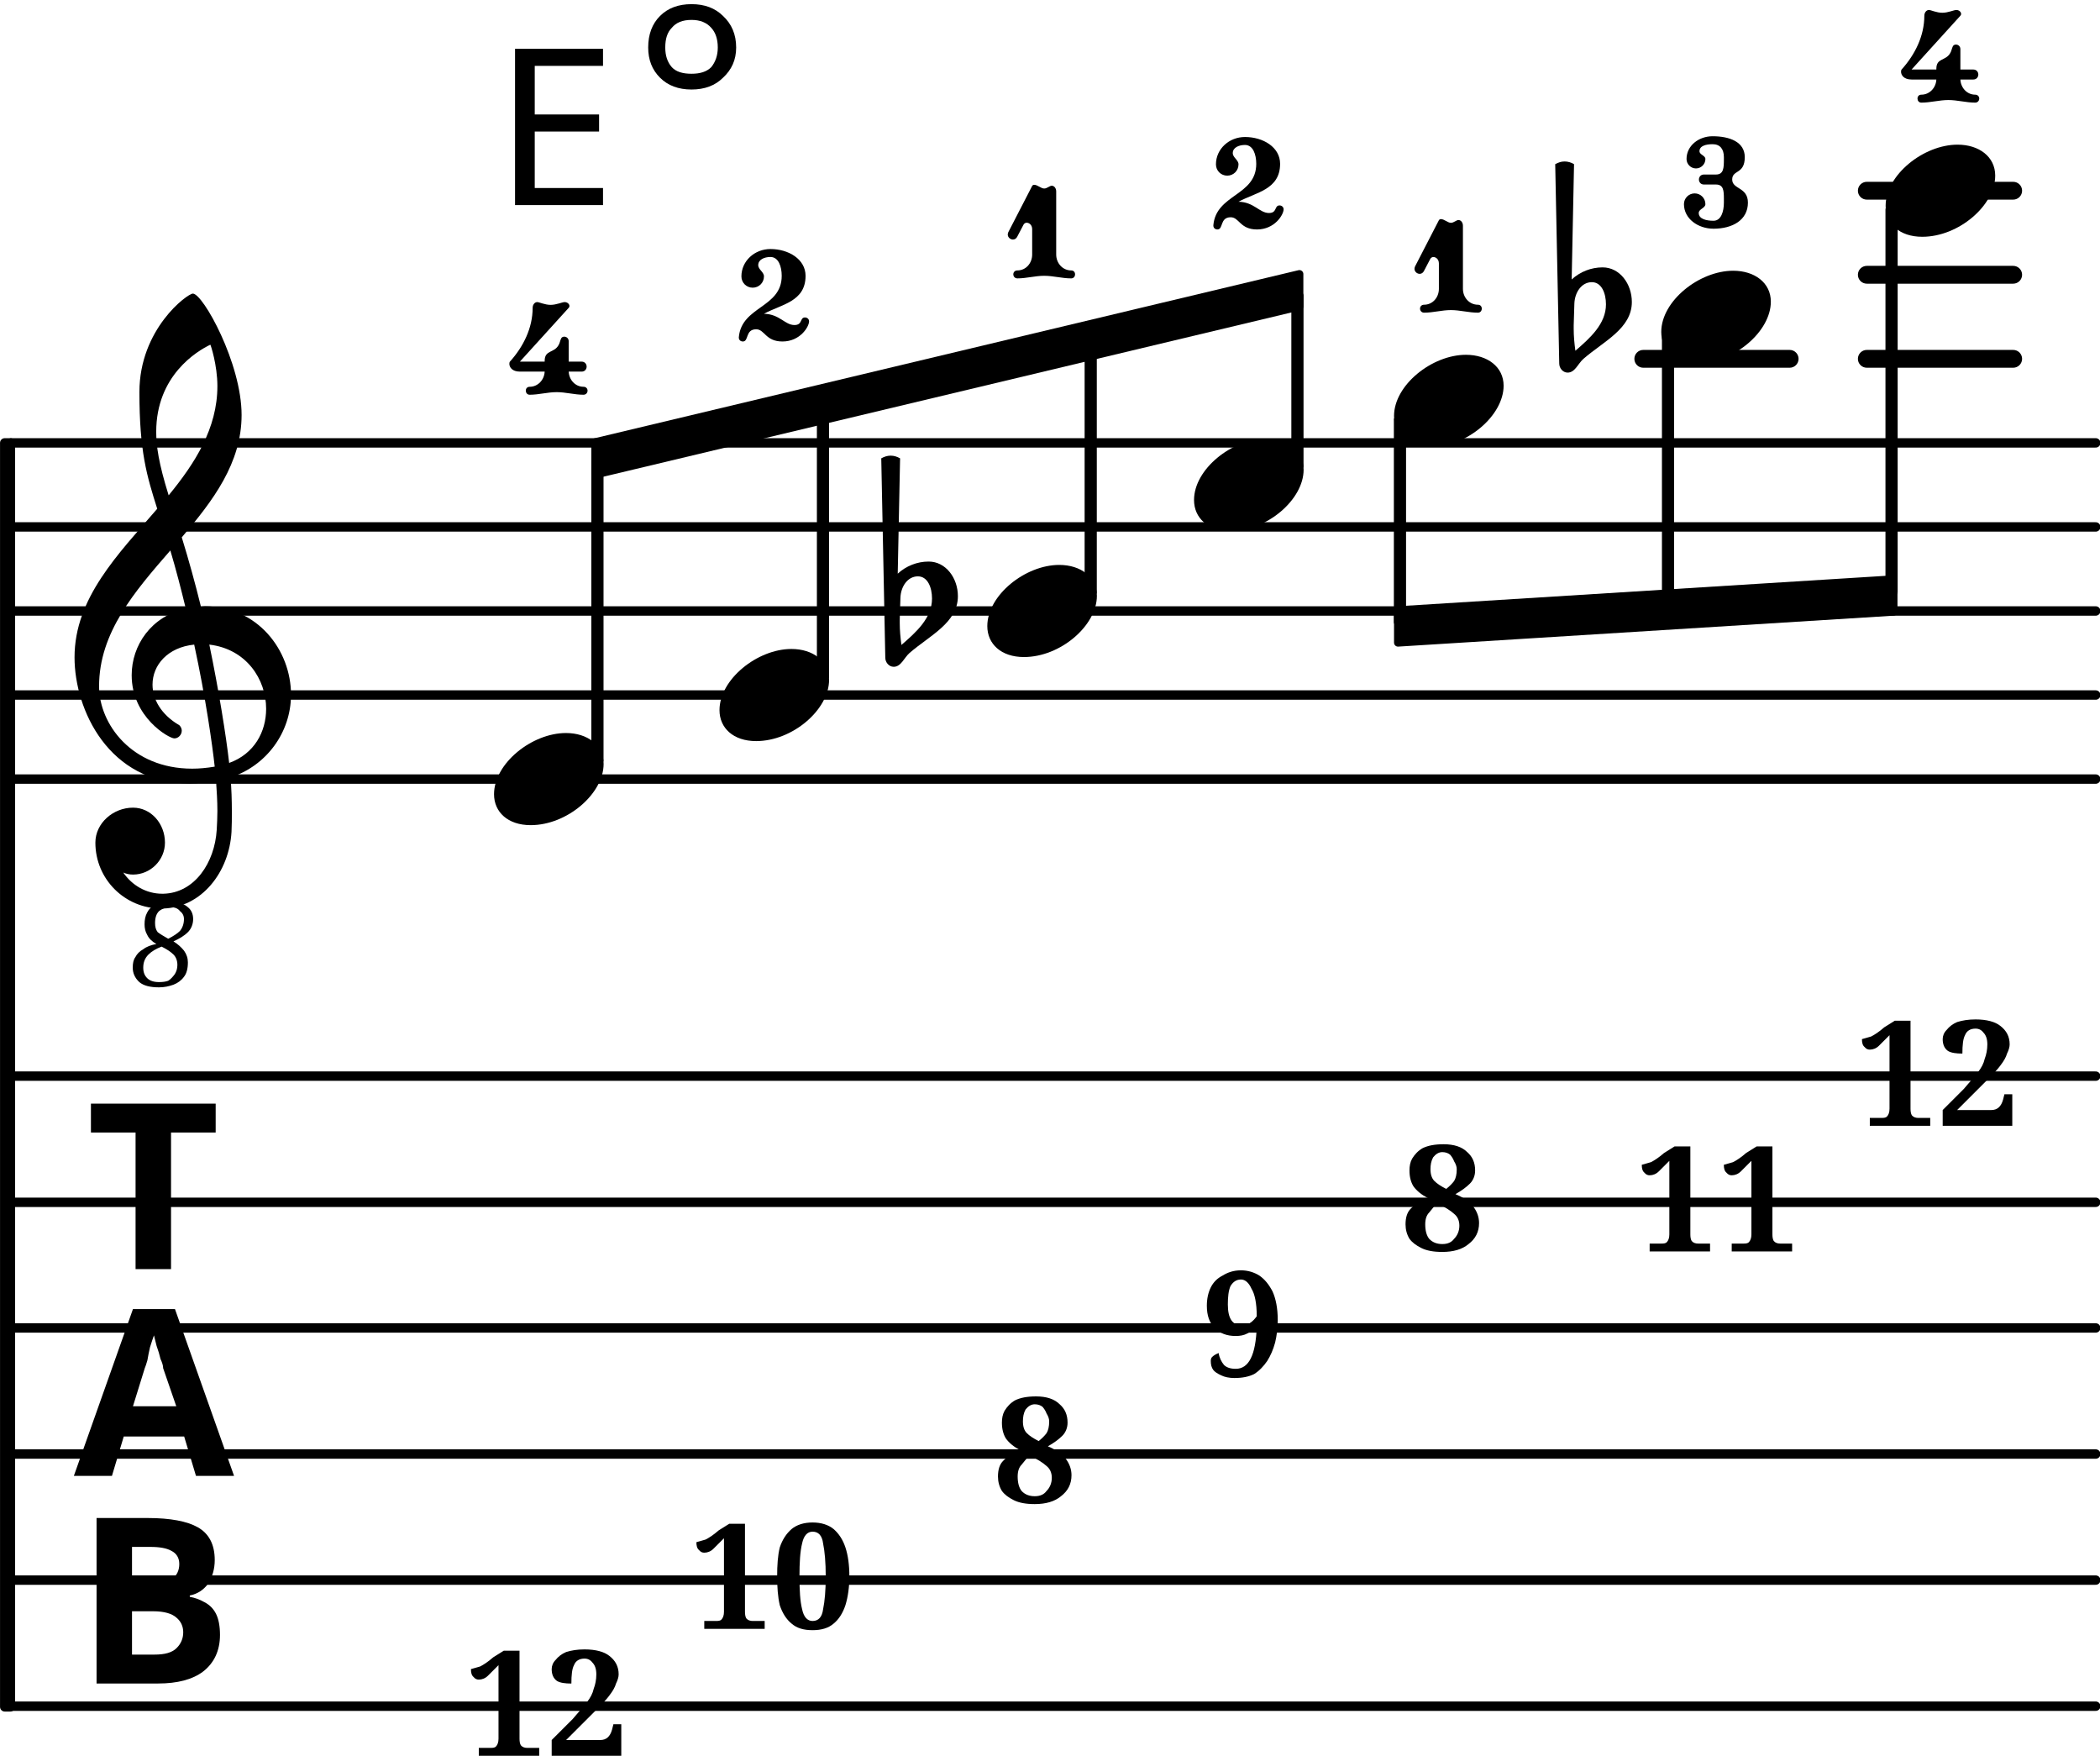
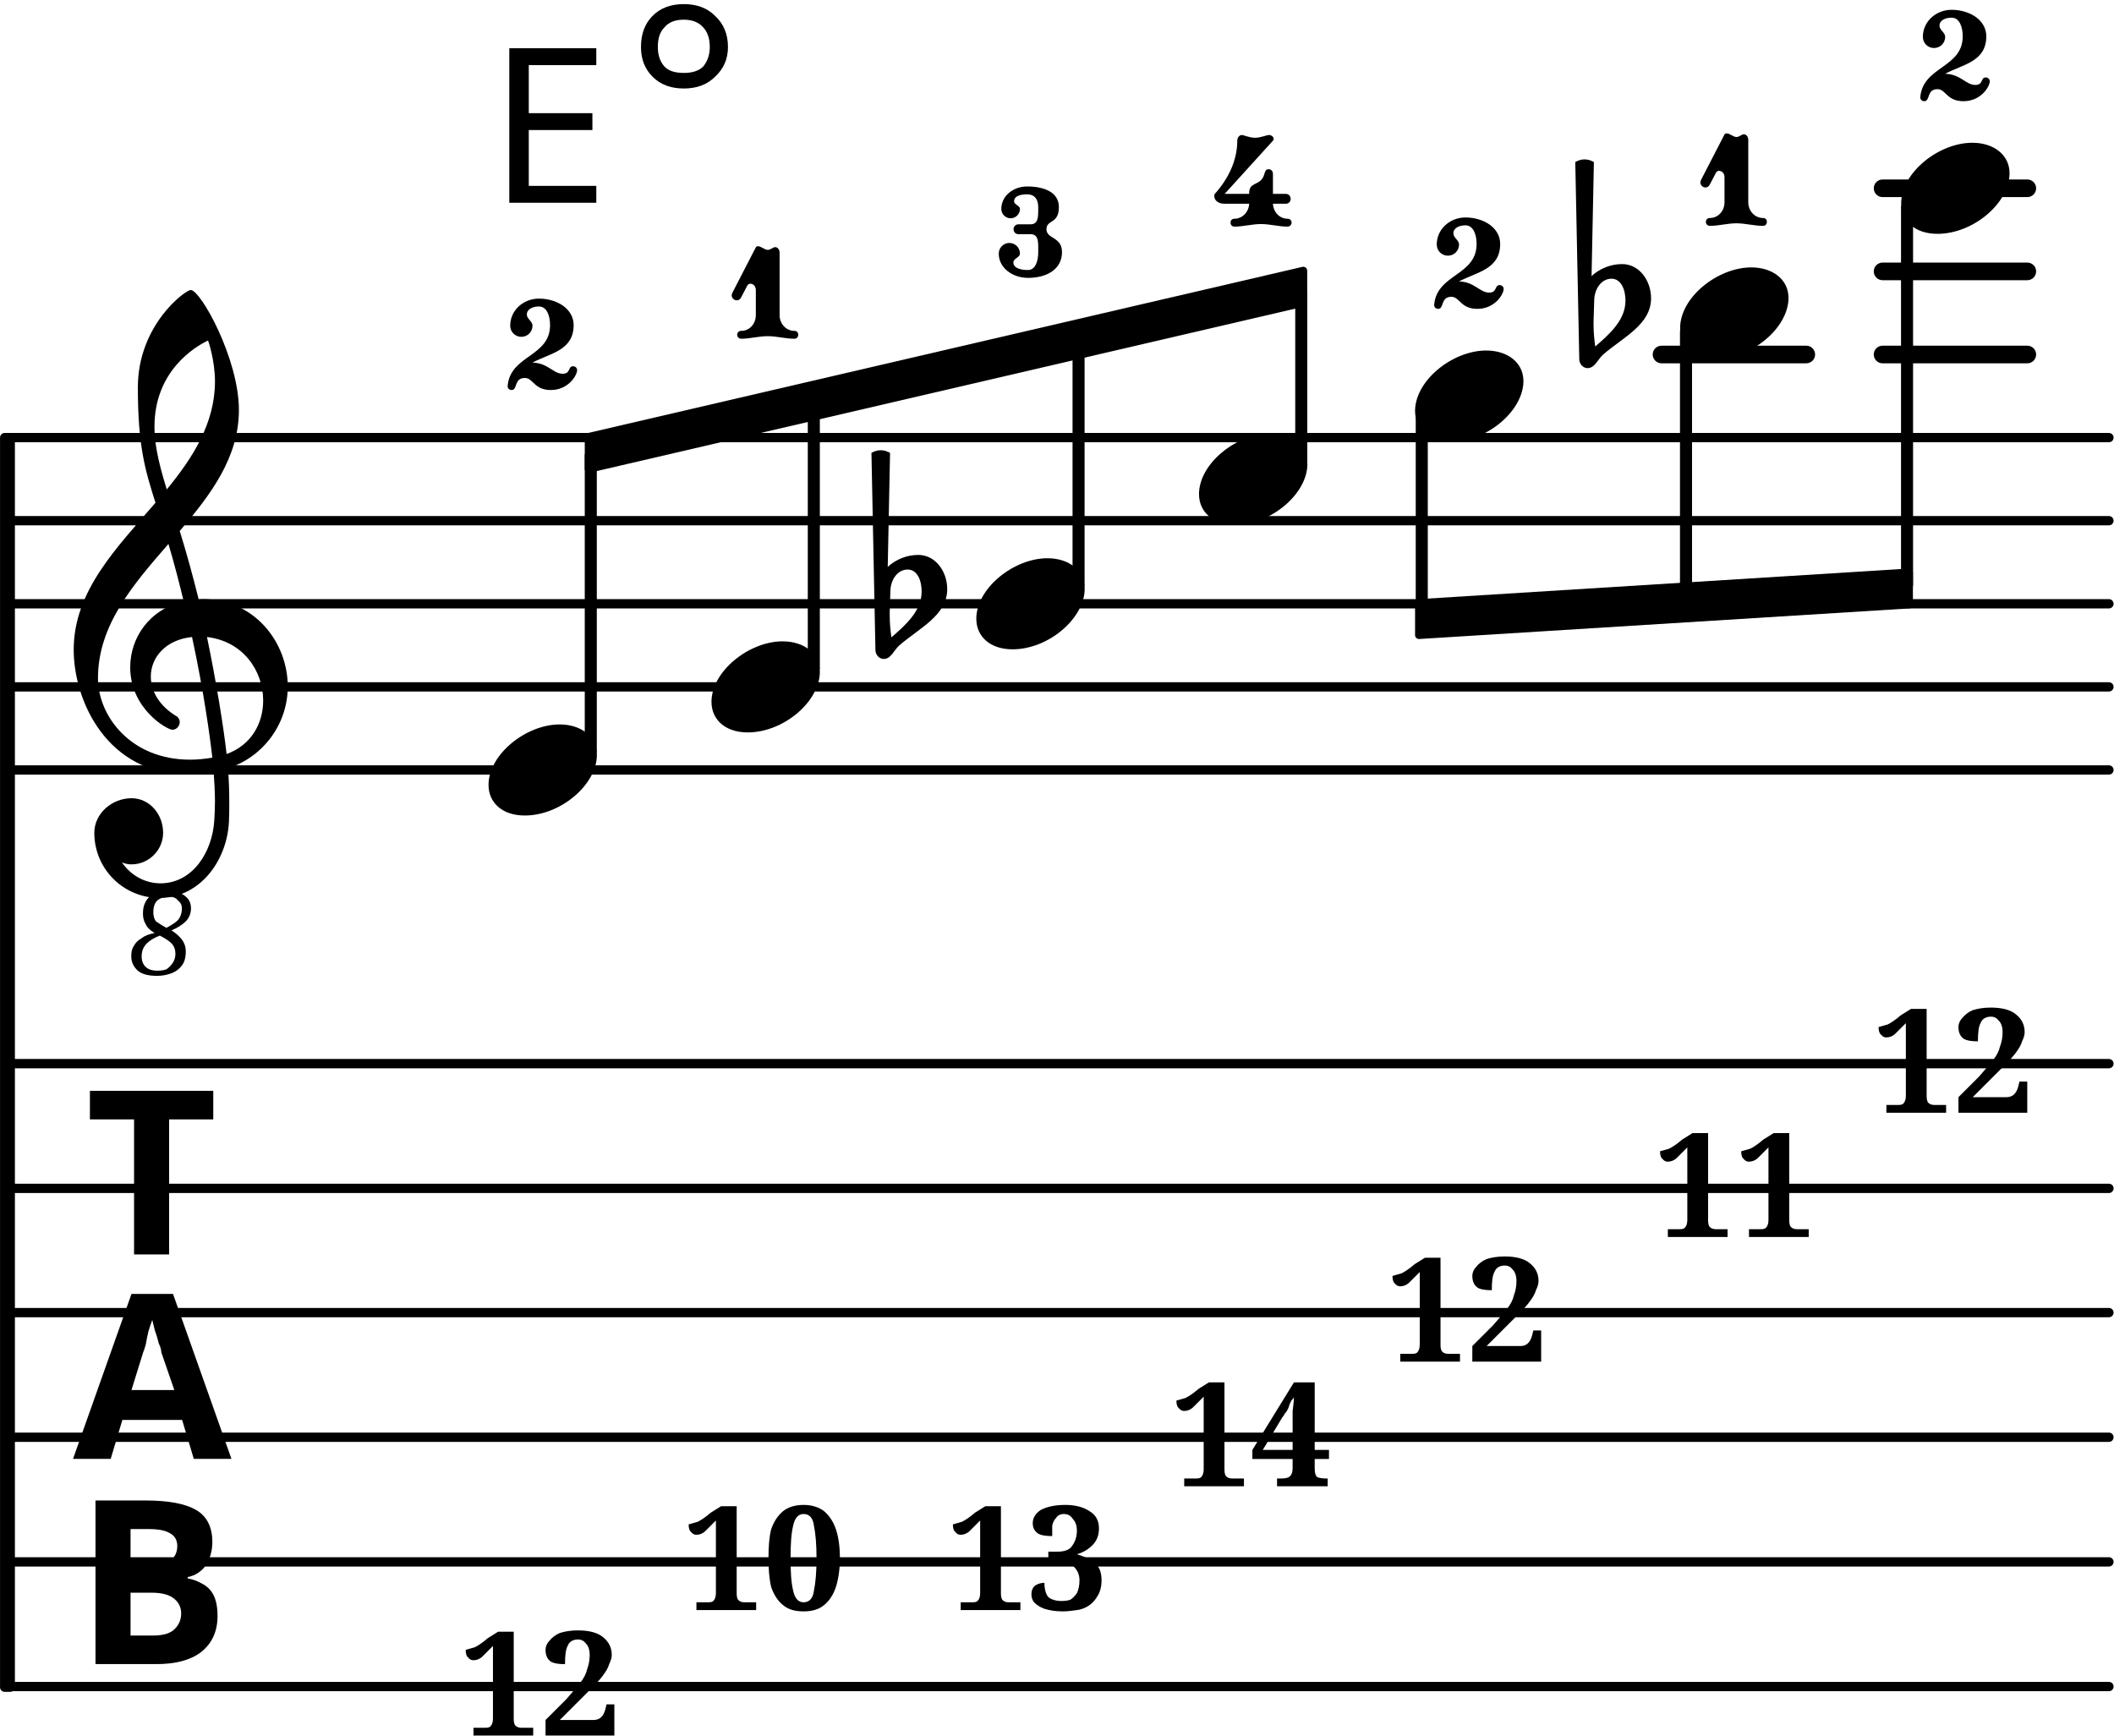
- <svg xmlns="http://www.w3.org/2000/svg" preserveAspectRatio="xMidYMid meet" viewBox="-0.079 -4.829 24.99 20.89">
+ <svg xmlns="http://www.w3.org/2000/svg" preserveAspectRatio="xMidYMid meet" viewBox="-0.079 -4.826 25.44 20.89">
  <g transform="translate(0, -2.56)">
-     <rect x="22.03" y="-0.106" width="1.954" height="0.212" ry="0.106" fill="currentColor" />
+     <rect x="22.47" y="-0.106" width="1.954" height="0.212" ry="0.106" fill="currentColor" />
  </g>
  <g transform="translate(0, -1.56)">
-     <rect x="22.03" y="-0.106" width="1.954" height="0.212" ry="0.106" fill="currentColor" />
+     <rect x="22.47" y="-0.106" width="1.954" height="0.212" ry="0.106" fill="currentColor" />
  </g>
  <g transform="translate(0, -0.5599)">
-     <rect x="22.03" y="-0.106" width="1.954" height="0.212" ry="0.106" fill="currentColor" />
+     <rect x="22.47" y="-0.106" width="1.954" height="0.212" ry="0.106" fill="currentColor" />
  </g>
  <g transform="translate(0, -0.5599)">
-     <rect x="19.37" y="-0.106" width="1.954" height="0.212" ry="0.106" fill="currentColor" />
+     <rect x="19.81" y="-0.106" width="1.954" height="0.212" ry="0.106" fill="currentColor" />
  </g>
  <g transform="translate(0, 4.44)">
-     <line stroke-linejoin="round" stroke-linecap="round" stroke-width="0.112" stroke="currentColor" x1="0.056" y1="0" x2="24.86" y2="0" />
+     <line stroke-linejoin="round" stroke-linecap="round" stroke-width="0.112" stroke="currentColor" x1="0.056" y1="0" x2="25.3" y2="0" />
  </g>
  <g transform="translate(0, 3.44)">
-     <line stroke-linejoin="round" stroke-linecap="round" stroke-width="0.112" stroke="currentColor" x1="0.056" y1="0" x2="24.86" y2="0" />
+     <line stroke-linejoin="round" stroke-linecap="round" stroke-width="0.112" stroke="currentColor" x1="0.056" y1="0" x2="25.3" y2="0" />
  </g>
  <g transform="translate(0, 2.44)">
-     <line stroke-linejoin="round" stroke-linecap="round" stroke-width="0.112" stroke="currentColor" x1="0.056" y1="0" x2="24.86" y2="0" />
+     <line stroke-linejoin="round" stroke-linecap="round" stroke-width="0.112" stroke="currentColor" x1="0.056" y1="0" x2="25.3" y2="0" />
  </g>
  <g transform="translate(0, 1.44)">
-     <line stroke-linejoin="round" stroke-linecap="round" stroke-width="0.112" stroke="currentColor" x1="0.056" y1="0" x2="24.86" y2="0" />
+     <line stroke-linejoin="round" stroke-linecap="round" stroke-width="0.112" stroke="currentColor" x1="0.056" y1="0" x2="25.3" y2="0" />
  </g>
  <g transform="translate(0, 0.4401)">
-     <line stroke-linejoin="round" stroke-linecap="round" stroke-width="0.112" stroke="currentColor" x1="0.056" y1="0" x2="24.86" y2="0" />
+     <line stroke-linejoin="round" stroke-linecap="round" stroke-width="0.112" stroke="currentColor" x1="0.056" y1="0" x2="25.3" y2="0" />
  </g>
  <g transform="translate(0, 15.47)">
-     <line stroke-linejoin="round" stroke-linecap="round" stroke-width="0.112" stroke="currentColor" x1="0.056" y1="0" x2="24.86" y2="0" />
+     <line stroke-linejoin="round" stroke-linecap="round" stroke-width="0.112" stroke="currentColor" x1="0.056" y1="0" x2="25.3" y2="0" />
  </g>
  <g transform="translate(0, 13.97)">
-     <line stroke-linejoin="round" stroke-linecap="round" stroke-width="0.112" stroke="currentColor" x1="0.056" y1="0" x2="24.86" y2="0" />
+     <line stroke-linejoin="round" stroke-linecap="round" stroke-width="0.112" stroke="currentColor" x1="0.056" y1="0" x2="25.3" y2="0" />
  </g>
  <g transform="translate(0, 12.47)">
-     <line stroke-linejoin="round" stroke-linecap="round" stroke-width="0.112" stroke="currentColor" x1="0.056" y1="0" x2="24.86" y2="0" />
+     <line stroke-linejoin="round" stroke-linecap="round" stroke-width="0.112" stroke="currentColor" x1="0.056" y1="0" x2="25.3" y2="0" />
  </g>
  <g transform="translate(0, 10.97)">
-     <line stroke-linejoin="round" stroke-linecap="round" stroke-width="0.112" stroke="currentColor" x1="0.056" y1="0" x2="24.86" y2="0" />
+     <line stroke-linejoin="round" stroke-linecap="round" stroke-width="0.112" stroke="currentColor" x1="0.056" y1="0" x2="25.3" y2="0" />
  </g>
  <g transform="translate(0, 9.475)">
-     <line stroke-linejoin="round" stroke-linecap="round" stroke-width="0.112" stroke="currentColor" x1="0.056" y1="0" x2="24.86" y2="0" />
+     <line stroke-linejoin="round" stroke-linecap="round" stroke-width="0.112" stroke="currentColor" x1="0.056" y1="0" x2="25.3" y2="0" />
  </g>
  <g transform="translate(0, 7.974)">
-     <line stroke-linejoin="round" stroke-linecap="round" stroke-width="0.112" stroke="currentColor" x1="0.056" y1="0" x2="24.86" y2="0" />
+     <line stroke-linejoin="round" stroke-linecap="round" stroke-width="0.112" stroke="currentColor" x1="0.056" y1="0" x2="25.3" y2="0" />
  </g>
-   <g transform="translate(16.51, 2.624)">
+   <g transform="translate(16.95, 2.624)">
    <polygon stroke-linejoin="round" stroke-linecap="round" stroke-width="0.094" fill="currentColor" stroke="currentColor" points="5.944 -0.561 5.944 -0.175 0.047 0.193 0.047 -0.193" />
  </g>
  <g transform="translate(6.958, 0.6243)">
-     <polygon stroke-linejoin="round" stroke-linecap="round" stroke-width="0.094" fill="currentColor" stroke="currentColor" points="8.426 -2.193 8.426 -1.807 0.047 0.193 0.047 -0.193" />
+     <polygon stroke-linejoin="round" stroke-linecap="round" stroke-width="0.094" fill="currentColor" stroke="currentColor" points="8.647 -2.193 8.647 -1.807 0.047 0.193 0.047 -0.193" />
  </g>
-   <g transform="translate(5.8, -2.389)">
+   <g transform="translate(5.8, -2.386)">
    <text font-family="sans" font-size="2.616" text-anchor="start" fill="currentColor">
      <tspan>E</tspan>
    </text>
  </g>
-   <g transform="translate(7.447, -2.389)">
+   <g transform="translate(7.447, -2.386)">
    <text font-family="sans" font-size="3.296" text-anchor="start" fill="currentColor">
      <tspan>°</tspan>
    </text>
  </g>
  <g transform="translate(5.8, 4.44)">
    <path transform="scale(0.004, -0.004)" d="M0 -45c0 92 113 182 214 182c64 0 112 -36 112 -92c0 -88 -108 -182 -217 -182c-68 0 -109 39 -109 92z" fill="currentColor" />
  </g>
-   <g transform="translate(5.989, -0.1328)">
-     <path transform="scale(0.0022, -0.0022)" d="M148 501c10 0 41 -15 72 -15c32 0 63 15 76 15c15 0 26 -11 26 -21c0 -4 -1 -7 -4 -10l-264 -291h134v4c0 60 50 41 75 85c7 11 8 24 14 36c3 7 10 10 17 10c11 0 24 -8 24 -25v-110h70c18 0 27 -14 27 -27s-9 -27 -27 -27h-70c2 -45 36 -82 80 -82c14 0 22 -10 22 -21 s-8 -22 -22 -22c-49 0 -96 14 -145 14s-97 -14 -146 -14c-14 0 -21 11 -21 22s7 21 21 21c44 0 79 37 81 82h-134c-43 0 -57 25 -57 42c0 5 1 10 3 12c73 81 123 182 123 291c0 17 11 31 25 31z" fill="currentColor" />
+   <g transform="translate(6.03, -0.1324)">
+     <path transform="scale(0.0022, -0.0022)" d="M94 66c-60 0 -39 -66 -72 -66c-11 0 -22 7 -22 21v2c15 169 232 158 232 332c0 50 -17 102 -61 102c-33 0 -66 -14 -66 -44c0 -24 31 -37 31 -61c0 -34 -27 -61 -61 -61s-61 27 -61 61c0 84 72 148 157 148c98 0 190 -55 190 -145c0 -140 -131 -154 -225 -205 c85 -2 113 -61 165 -61c45 0 28 41 57 41c11 0 22 -8 22 -21c0 -29 -48 -109 -144 -109c-92 0 -96 66 -142 66z" fill="currentColor" />
  </g>
  <g transform="translate(0.8, 3.44)">
    <path transform="scale(0.004, -0.004)" d="M265 -635h-5c-108 0 -196 87 -196 196c0 58 53 104 112 104c54 0 95 -48 95 -104c0 -52 -43 -95 -95 -95c-10 0 -20 2 -29 6c26 -38 68 -63 116 -63h3zM403 150c28 -135 50 -272 59 -352c75 27 110 93 110 161c0 88 -59 178 -169 191zM75 26c0 -112 97 -245 277 -245 c21 0 43 2 67 6c-7 65 -27 206 -61 363c-79 -8 -124 -61 -124 -119c0 -43 25 -89 80 -121c5 -5 7 -11 7 -16c0 -12 -10 -23 -22 -23c-16 0 -127 63 -127 188c0 89 58 175 161 198c-14 58 -29 116 -46 173c-106 -122 -212 -244 -212 -404zM354 1194c30 0 145 -207 145 -361 c0 -143 -85 -255 -178 -364c21 -68 40 -137 57 -206c4 0 8 1 12 1c156 0 256 -130 256 -263c0 -113 -74 -212 -180 -246c3 -34 4 -68 4 -102c0 -20 0 -40 -1 -60c-7 -120 -89 -225 -204 -228l1 44c93 2 153 92 159 190c1 19 2 37 2 56c0 30 -2 60 -4 90 c-28 -5 -54 -8 -79 -8c-240 0 -342 219 -342 375c0 177 130 307 246 442c-31 98 -53 170 -53 347c0 188 143 293 159 293zM427 919c0 62 -20 123 -21 123c-40 -19 -161 -92 -161 -259c0 -42 7 -93 37 -189c78 95 145 199 145 325z" fill="currentColor" />
  </g>
  <g transform="translate(1.485, 6.902)">
    <text font-family="serif" font-style="italic" font-size="1.386" text-anchor="start" fill="currentColor">
      <tspan>8</tspan>
    </text>
  </g>
  <g transform="translate(5.447, 16.06)">
    <text font-family="serif" font-weight="bold" font-size="1.746" text-anchor="start" fill="currentColor">
      <tspan>12</tspan>
    </text>
  </g>
  <g transform="translate(0.9406, 10.27)">
    <text font-family="sans" font-weight="bold" font-size="2.772" text-anchor="start" fill="currentColor">
      <tspan>T</tspan>
    </text>
  </g>
  <g transform="translate(0.8, 12.73)">
    <text font-family="sans" font-weight="bold" font-size="2.772" text-anchor="start" fill="currentColor">
      <tspan>A</tspan>
    </text>
  </g>
  <g transform="translate(0.8201, 15.2)">
    <text font-family="sans" font-weight="bold" font-size="2.772" text-anchor="start" fill="currentColor">
      <tspan>B</tspan>
    </text>
  </g>
  <g transform="translate(7.03, 2.44)">
-     <rect x="-0.072" y="-1.833" width="0.145" height="3.654" ry="0.047" fill="currentColor" />
+     <rect x="-0.072" y="-1.833" width="0.145" height="3.653" ry="0.047" fill="currentColor" />
  </g>
  <g transform="translate(8.483, 3.44)">
    <path transform="scale(0.004, -0.004)" d="M0 -45c0 92 113 182 214 182c64 0 112 -36 112 -92c0 -88 -108 -182 -217 -182c-68 0 -109 39 -109 92z" fill="currentColor" />
  </g>
-   <g transform="translate(8.713, -0.7662)">
-     <path transform="scale(0.0022, -0.0022)" d="M94 66c-60 0 -39 -66 -72 -66c-11 0 -22 7 -22 21v2c15 169 232 158 232 332c0 50 -17 102 -61 102c-33 0 -66 -14 -66 -44c0 -24 31 -37 31 -61c0 -34 -27 -61 -61 -61s-61 27 -61 61c0 84 72 148 157 148c98 0 190 -55 190 -145c0 -140 -131 -154 -225 -205 c85 -2 113 -61 165 -61c45 0 28 41 57 41c11 0 22 -8 22 -21c0 -29 -48 -109 -144 -109c-92 0 -96 66 -142 66z" fill="currentColor" />
+   <g transform="translate(8.733, -0.7497)">
+     <path transform="scale(0.0022, -0.0022)" d="M194 486c16 0 29 15 41 15c13 0 24 -13 24 -31v-341c0 -47 35 -86 81 -86c14 0 21 -10 21 -21s-7 -22 -21 -22c-49 0 -97 14 -146 14s-96 -14 -145 -14c-14 0 -22 11 -22 22s8 21 22 21c46 0 80 39 80 86v137c0 23 -16 35 -30 35c-7 0 -13 -4 -17 -11l-34 -65 c-5 -10 -14 -15 -23 -15c-14 0 -28 12 -28 27c0 4 1 8 3 13l129 250c2 4 7 6 11 6c18 0 37 -20 54 -20z" fill="currentColor" />
  </g>
  <g transform="translate(8.13, 14.55)">
    <text font-family="serif" font-weight="bold" font-size="1.746" text-anchor="start" fill="currentColor">
      <tspan>10</tspan>
    </text>
  </g>
  <g transform="translate(9.714, 2.44)">
-     <rect x="-0.072" y="-2.466" width="0.145" height="3.287" ry="0.047" fill="currentColor" />
+     <rect x="-0.072" y="-2.45" width="0.145" height="3.27" ry="0.047" fill="currentColor" />
  </g>
  <g transform="translate(11.67, 2.44)">
    <path transform="scale(0.004, -0.004)" d="M0 -45c0 92 113 182 214 182c64 0 112 -36 112 -92c0 -88 -108 -182 -217 -182c-68 0 -109 39 -109 92z" fill="currentColor" />
  </g>
-   <g transform="translate(11.92, -1.517)">
-     <path transform="scale(0.0022, -0.0022)" d="M194 486c16 0 29 15 41 15c13 0 24 -13 24 -31v-341c0 -47 35 -86 81 -86c14 0 21 -10 21 -21s-7 -22 -21 -22c-49 0 -97 14 -146 14s-96 -14 -145 -14c-14 0 -22 11 -22 22s8 21 22 21c46 0 80 39 80 86v137c0 23 -16 35 -30 35c-7 0 -13 -4 -17 -11l-34 -65 c-5 -10 -14 -15 -23 -15c-14 0 -28 12 -28 27c0 4 1 8 3 13l129 250c2 4 7 6 11 6c18 0 37 -20 54 -20z" fill="currentColor" />
+   <g transform="translate(11.94, -1.482)">
+     <path transform="scale(0.0022, -0.0022)" d="M261 266c0 -54 85 -40 85 -125c0 -94 -83 -141 -186 -141c-84 0 -160 54 -160 133c0 32 26 58 58 58s58 -26 58 -58c0 -22 -36 -26 -36 -48c0 -33 42 -42 80 -42c41 0 56 50 56 98v21c0 44 -2 77 -43 77h-65c-18 0 -27 14 -27 27s9 27 27 27h65c42 0 43 36 43 83v11 c0 43 -20 70 -61 70c-34 0 -71 -8 -71 -38c0 -19 32 -23 32 -42c0 -28 -23 -51 -51 -51s-51 23 -51 51c0 72 66 123 141 123c93 0 174 -31 174 -113c0 -94 -68 -67 -68 -121z" fill="currentColor" />
  </g>
-   <g transform="translate(11.75, 13.05)">
+   <g transform="translate(11.31, 14.55)">
    <text font-family="serif" font-weight="bold" font-size="1.746" text-anchor="start" fill="currentColor">
-       <tspan>8</tspan>
+       <tspan>13</tspan>
    </text>
  </g>
  <g transform="translate(12.9, 2.44)">
-     <rect x="-0.072" y="-3.217" width="0.145" height="3.038" ry="0.047" fill="currentColor" />
+     <rect x="-0.072" y="-3.182" width="0.145" height="3.002" ry="0.047" fill="currentColor" />
  </g>
  <g transform="translate(10.52, 2.44)">
    <path transform="scale(0.004, -0.004)" d="M29 39l-2 -64v-11c0 -22 2 -43 5 -65c44 38 91 80 91 138c0 33 -13 66 -42 66c-31 0 -51 -31 -52 -64zM-28 454c9 5 18 8 28 8s19 -3 28 -8l-7 -343c25 23 58 36 92 36c51 0 87 -49 87 -103c0 -79 -84 -117 -144 -169c-16 -14 -25 -41 -47 -41c-14 0 -25 13 -25 27z" fill="currentColor" />
  </g>
-   <g transform="translate(14.13, 0.9401)">
+   <g transform="translate(14.35, 0.9401)">
    <path transform="scale(0.004, -0.004)" d="M0 -45c0 92 113 182 214 182c64 0 112 -36 112 -92c0 -88 -108 -182 -217 -182c-68 0 -109 39 -109 92z" fill="currentColor" />
  </g>
-   <g transform="translate(14.36, -2.099)">
-     <path transform="scale(0.0022, -0.0022)" d="M94 66c-60 0 -39 -66 -72 -66c-11 0 -22 7 -22 21v2c15 169 232 158 232 332c0 50 -17 102 -61 102c-33 0 -66 -14 -66 -44c0 -24 31 -37 31 -61c0 -34 -27 -61 -61 -61s-61 27 -61 61c0 84 72 148 157 148c98 0 190 -55 190 -145c0 -140 -131 -154 -225 -205 c85 -2 113 -61 165 -61c45 0 28 41 57 41c11 0 22 -8 22 -21c0 -29 -48 -109 -144 -109c-92 0 -96 66 -142 66z" fill="currentColor" />
+   <g transform="translate(14.54, -2.099)">
+     <path transform="scale(0.0022, -0.0022)" d="M148 501c10 0 41 -15 72 -15c32 0 63 15 76 15c15 0 26 -11 26 -21c0 -4 -1 -7 -4 -10l-264 -291h134v4c0 60 50 41 75 85c7 11 8 24 14 36c3 7 10 10 17 10c11 0 24 -8 24 -25v-110h70c18 0 27 -14 27 -27s-9 -27 -27 -27h-70c2 -45 36 -82 80 -82c14 0 22 -10 22 -21 s-8 -22 -22 -22c-49 0 -96 14 -145 14s-97 -14 -146 -14c-14 0 -21 11 -21 22s7 21 21 21c44 0 79 37 81 82h-134c-43 0 -57 25 -57 42c0 5 1 10 3 12c73 81 123 182 123 291c0 17 11 31 25 31z" fill="currentColor" />
  </g>
-   <g transform="translate(14.22, 11.55)">
+   <g transform="translate(14, 13.06)">
    <text font-family="serif" font-weight="bold" font-size="1.746" text-anchor="start" fill="currentColor">
-       <tspan>9</tspan>
+       <tspan>14</tspan>
    </text>
  </g>
-   <g transform="translate(15.36, 2.44)">
-     <rect x="-0.072" y="-3.799" width="0.145" height="2.119" ry="0.047" fill="currentColor" />
+   <g transform="translate(15.58, 2.44)">
+     <rect x="-0.072" y="-3.799" width="0.145" height="2.12" ry="0.047" fill="currentColor" />
  </g>
  <g transform="translate(-0.0786, 7.957)">
    <rect x="0" y="-7.573" width="0.179" height="15.15" ry="0.056" fill="currentColor" />
  </g>
-   <g transform="translate(16.51, -0.0599)">
+   <g transform="translate(16.95, -0.0599)">
    <path transform="scale(0.004, -0.004)" d="M0 -45c0 92 113 182 214 182c64 0 112 -36 112 -92c0 -88 -108 -182 -217 -182c-68 0 -109 39 -109 92z" fill="currentColor" />
  </g>
-   <g transform="translate(16.76, -1.109)">
+   <g transform="translate(17.18, -1.109)">
+     <path transform="scale(0.0022, -0.0022)" d="M94 66c-60 0 -39 -66 -72 -66c-11 0 -22 7 -22 21v2c15 169 232 158 232 332c0 50 -17 102 -61 102c-33 0 -66 -14 -66 -44c0 -24 31 -37 31 -61c0 -34 -27 -61 -61 -61s-61 27 -61 61c0 84 72 148 157 148c98 0 190 -55 190 -145c0 -140 -131 -154 -225 -205 c85 -2 113 -61 165 -61c45 0 28 41 57 41c11 0 22 -8 22 -21c0 -29 -48 -109 -144 -109c-92 0 -96 66 -142 66z" fill="currentColor" />
+   </g>
+   <g transform="translate(16.6, 11.56)">
+     <text font-family="serif" font-weight="bold" font-size="1.746" text-anchor="start" fill="currentColor">
+       <tspan>12</tspan>
+     </text>
+   </g>
+   <g transform="translate(17.03, 2.44)">
+     <rect x="-0.072" y="-2.321" width="0.145" height="2.5" ry="0.047" fill="currentColor" />
+   </g>
+   <g transform="translate(20.14, -1.06)">
+     <path transform="scale(0.004, -0.004)" d="M0 -45c0 92 113 182 214 182c64 0 112 -36 112 -92c0 -88 -108 -182 -217 -182c-68 0 -109 39 -109 92z" fill="currentColor" />
+   </g>
+   <g transform="translate(20.39, -2.108)">
    <path transform="scale(0.0022, -0.0022)" d="M194 486c16 0 29 15 41 15c13 0 24 -13 24 -31v-341c0 -47 35 -86 81 -86c14 0 21 -10 21 -21s-7 -22 -21 -22c-49 0 -97 14 -146 14s-96 -14 -145 -14c-14 0 -22 11 -22 22s8 21 22 21c46 0 80 39 80 86v137c0 23 -16 35 -30 35c-7 0 -13 -4 -17 -11l-34 -65 c-5 -10 -14 -15 -23 -15c-14 0 -28 12 -28 27c0 4 1 8 3 13l129 250c2 4 7 6 11 6c18 0 37 -20 54 -20z" fill="currentColor" />
  </g>
-   <g transform="translate(16.6, 10.05)">
-     <text font-family="serif" font-weight="bold" font-size="1.746" text-anchor="start" fill="currentColor">
-       <tspan>8</tspan>
-     </text>
-   </g>
-   <g transform="translate(16.58, 2.44)">
-     <rect x="-0.072" y="-2.321" width="0.145" height="2.5" ry="0.047" fill="currentColor" />
-   </g>
-   <g transform="translate(19.69, -1.06)">
-     <path transform="scale(0.004, -0.004)" d="M0 -45c0 92 113 182 214 182c64 0 112 -36 112 -92c0 -88 -108 -182 -217 -182c-68 0 -109 39 -109 92z" fill="currentColor" />
-   </g>
-   <g transform="translate(19.96, -2.108)">
-     <path transform="scale(0.0022, -0.0022)" d="M261 266c0 -54 85 -40 85 -125c0 -94 -83 -141 -186 -141c-84 0 -160 54 -160 133c0 32 26 58 58 58s58 -26 58 -58c0 -22 -36 -26 -36 -48c0 -33 42 -42 80 -42c41 0 56 50 56 98v21c0 44 -2 77 -43 77h-65c-18 0 -27 14 -27 27s9 27 27 27h65c42 0 43 36 43 83v11 c0 43 -20 70 -61 70c-34 0 -71 -8 -71 -38c0 -19 32 -23 32 -42c0 -28 -23 -51 -51 -51s-51 23 -51 51c0 72 66 123 141 123c93 0 174 -31 174 -113c0 -94 -68 -67 -68 -121z" fill="currentColor" />
-   </g>
-   <g transform="translate(19.38, 10.06)">
+   <g transform="translate(19.82, 10.06)">
    <text font-family="serif" font-weight="bold" font-size="1.746" text-anchor="start" fill="currentColor">
      <tspan>11</tspan>
    </text>
  </g>
-   <g transform="translate(19.77, 2.44)">
+   <g transform="translate(20.21, 2.44)">
    <rect x="-0.072" y="-3.321" width="0.145" height="3.305" ry="0.047" fill="currentColor" />
  </g>
-   <g transform="translate(18.54, -1.06)">
+   <g transform="translate(18.99, -1.06)">
    <path transform="scale(0.004, -0.004)" d="M29 39l-2 -64v-11c0 -22 2 -43 5 -65c44 38 91 80 91 138c0 33 -13 66 -42 66c-31 0 -51 -31 -52 -64zM-28 454c9 5 18 8 28 8s19 -3 28 -8l-7 -343c25 23 58 36 92 36c51 0 87 -49 87 -103c0 -79 -84 -117 -144 -169c-16 -14 -25 -41 -47 -41c-14 0 -25 13 -25 27z" fill="currentColor" />
  </g>
-   <g transform="translate(22.36, -2.56)">
+   <g transform="translate(22.8, -2.56)">
    <path transform="scale(0.004, -0.004)" d="M0 -45c0 92 113 182 214 182c64 0 112 -36 112 -92c0 -88 -108 -182 -217 -182c-68 0 -109 39 -109 92z" fill="currentColor" />
  </g>
-   <g transform="translate(22.55, -3.608)">
-     <path transform="scale(0.0022, -0.0022)" d="M148 501c10 0 41 -15 72 -15c32 0 63 15 76 15c15 0 26 -11 26 -21c0 -4 -1 -7 -4 -10l-264 -291h134v4c0 60 50 41 75 85c7 11 8 24 14 36c3 7 10 10 17 10c11 0 24 -8 24 -25v-110h70c18 0 27 -14 27 -27s-9 -27 -27 -27h-70c2 -45 36 -82 80 -82c14 0 22 -10 22 -21 s-8 -22 -22 -22c-49 0 -96 14 -145 14s-97 -14 -146 -14c-14 0 -21 11 -21 22s7 21 21 21c44 0 79 37 81 82h-134c-43 0 -57 25 -57 42c0 5 1 10 3 12c73 81 123 182 123 291c0 17 11 31 25 31z" fill="currentColor" />
+   <g transform="translate(23.03, -3.608)">
+     <path transform="scale(0.0022, -0.0022)" d="M94 66c-60 0 -39 -66 -72 -66c-11 0 -22 7 -22 21v2c15 169 232 158 232 332c0 50 -17 102 -61 102c-33 0 -66 -14 -66 -44c0 -24 31 -37 31 -61c0 -34 -27 -61 -61 -61s-61 27 -61 61c0 84 72 148 157 148c98 0 190 -55 190 -145c0 -140 -131 -154 -225 -205 c85 -2 113 -61 165 -61c45 0 28 41 57 41c11 0 22 -8 22 -21c0 -29 -48 -109 -144 -109c-92 0 -96 66 -142 66z" fill="currentColor" />
  </g>
-   <g transform="translate(22, 8.565)">
+   <g transform="translate(22.45, 8.565)">
    <text font-family="serif" font-weight="bold" font-size="1.746" text-anchor="start" fill="currentColor">
      <tspan>12</tspan>
    </text>
  </g>
-   <g transform="translate(22.43, 2.44)">
+   <g transform="translate(22.87, 2.44)">
    <rect x="-0.072" y="-4.821" width="0.145" height="4.641" ry="0.047" fill="currentColor" />
  </g>
</svg>
